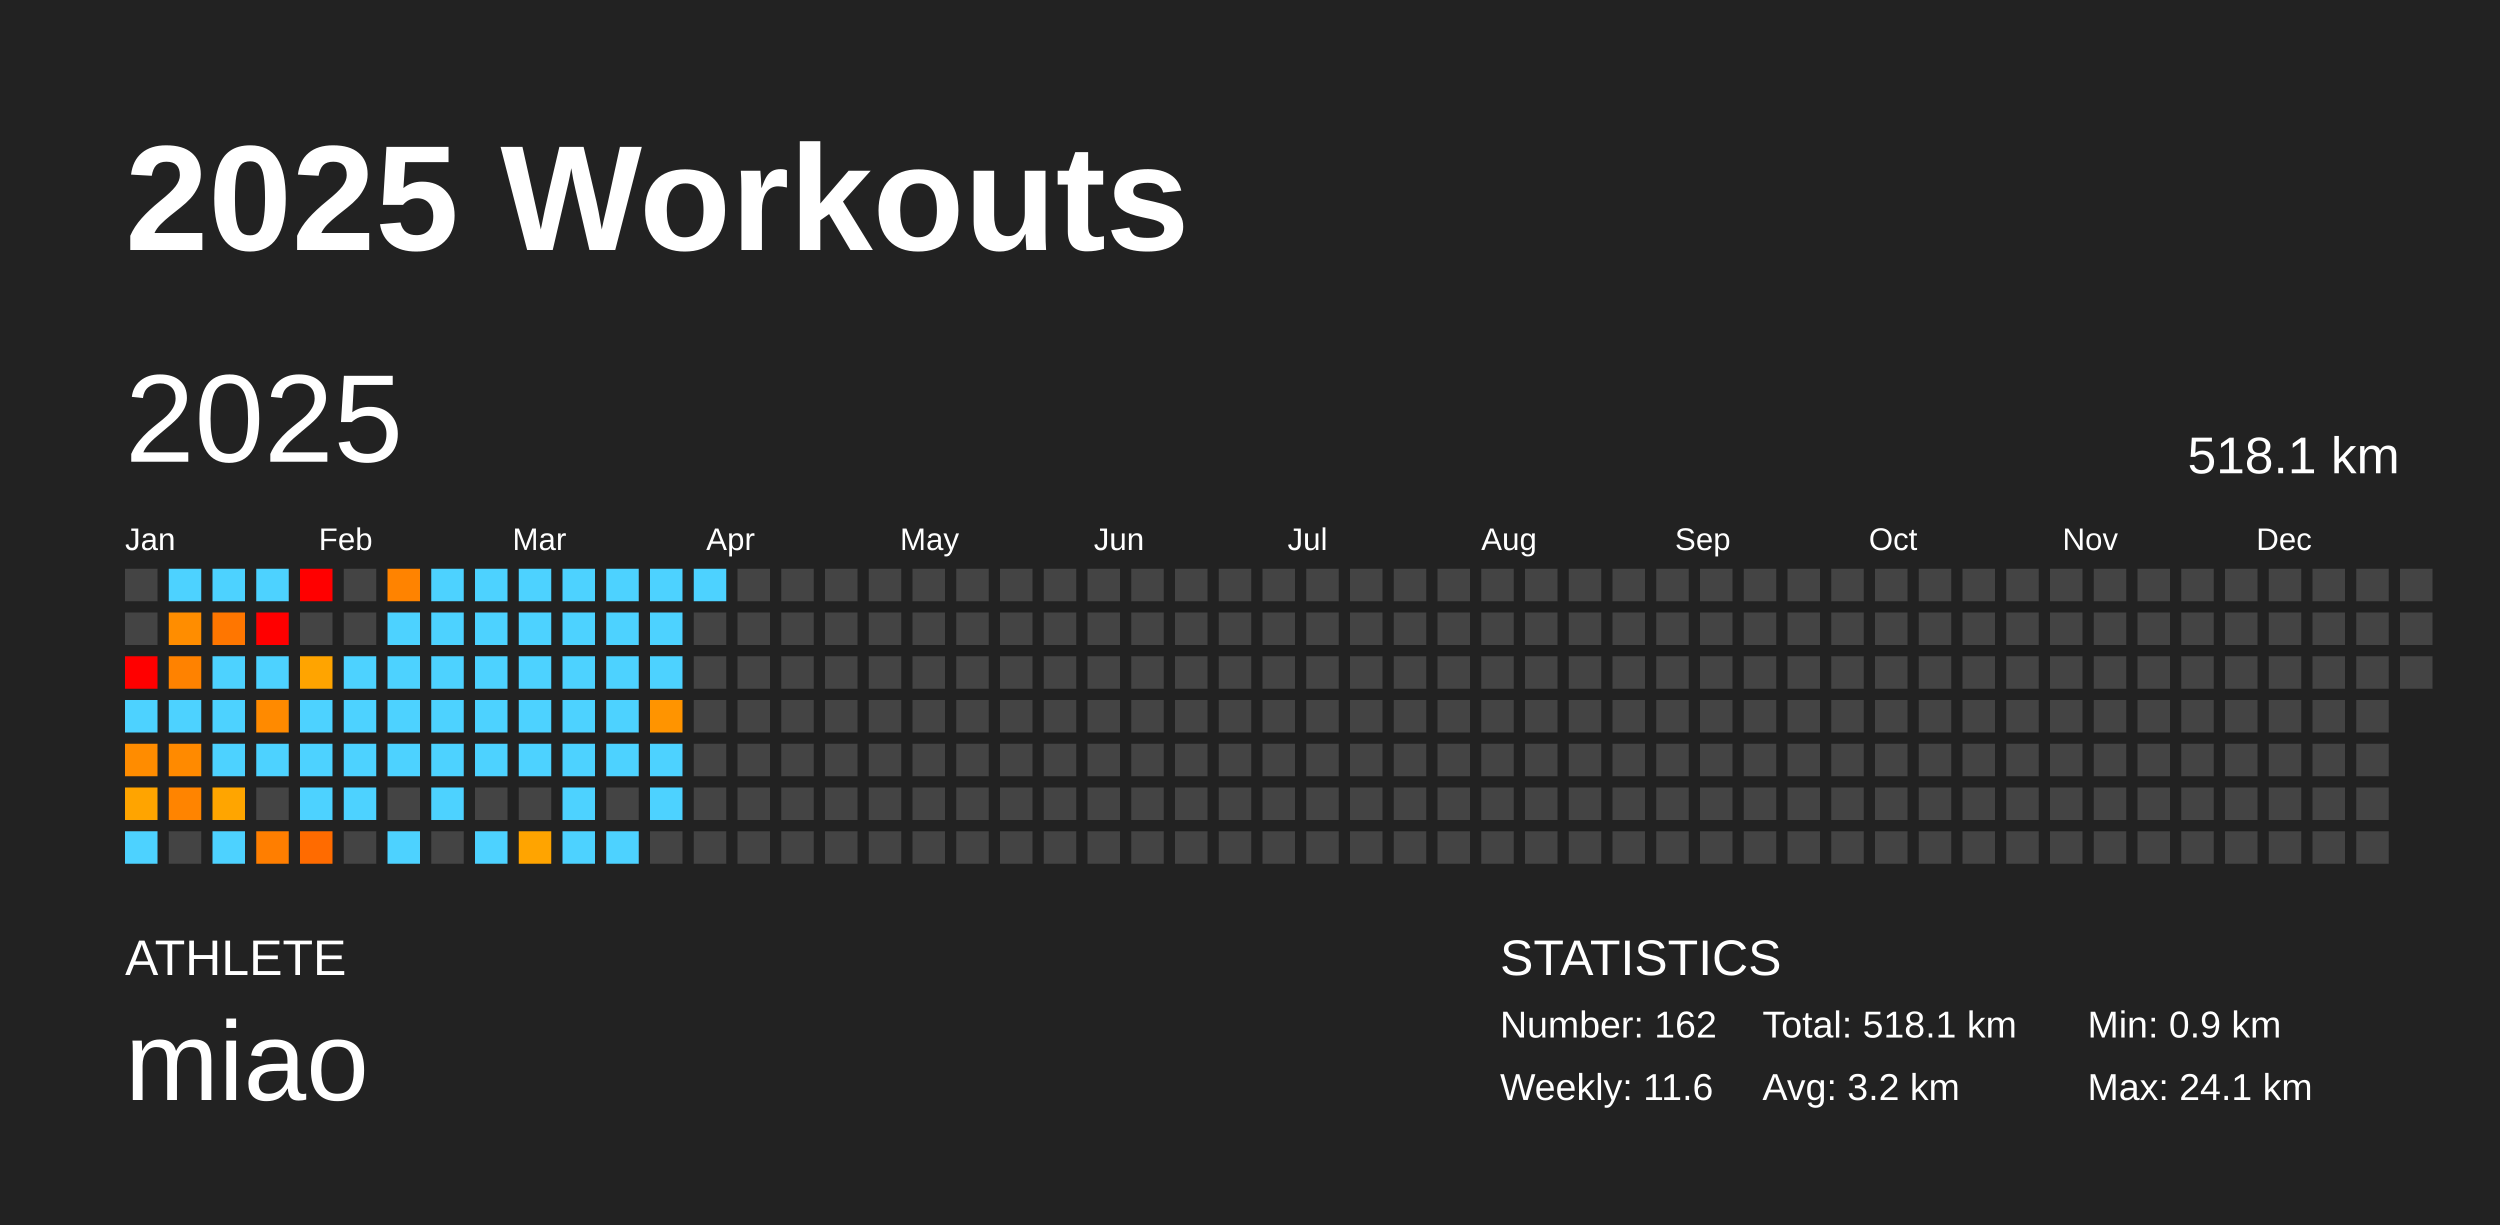
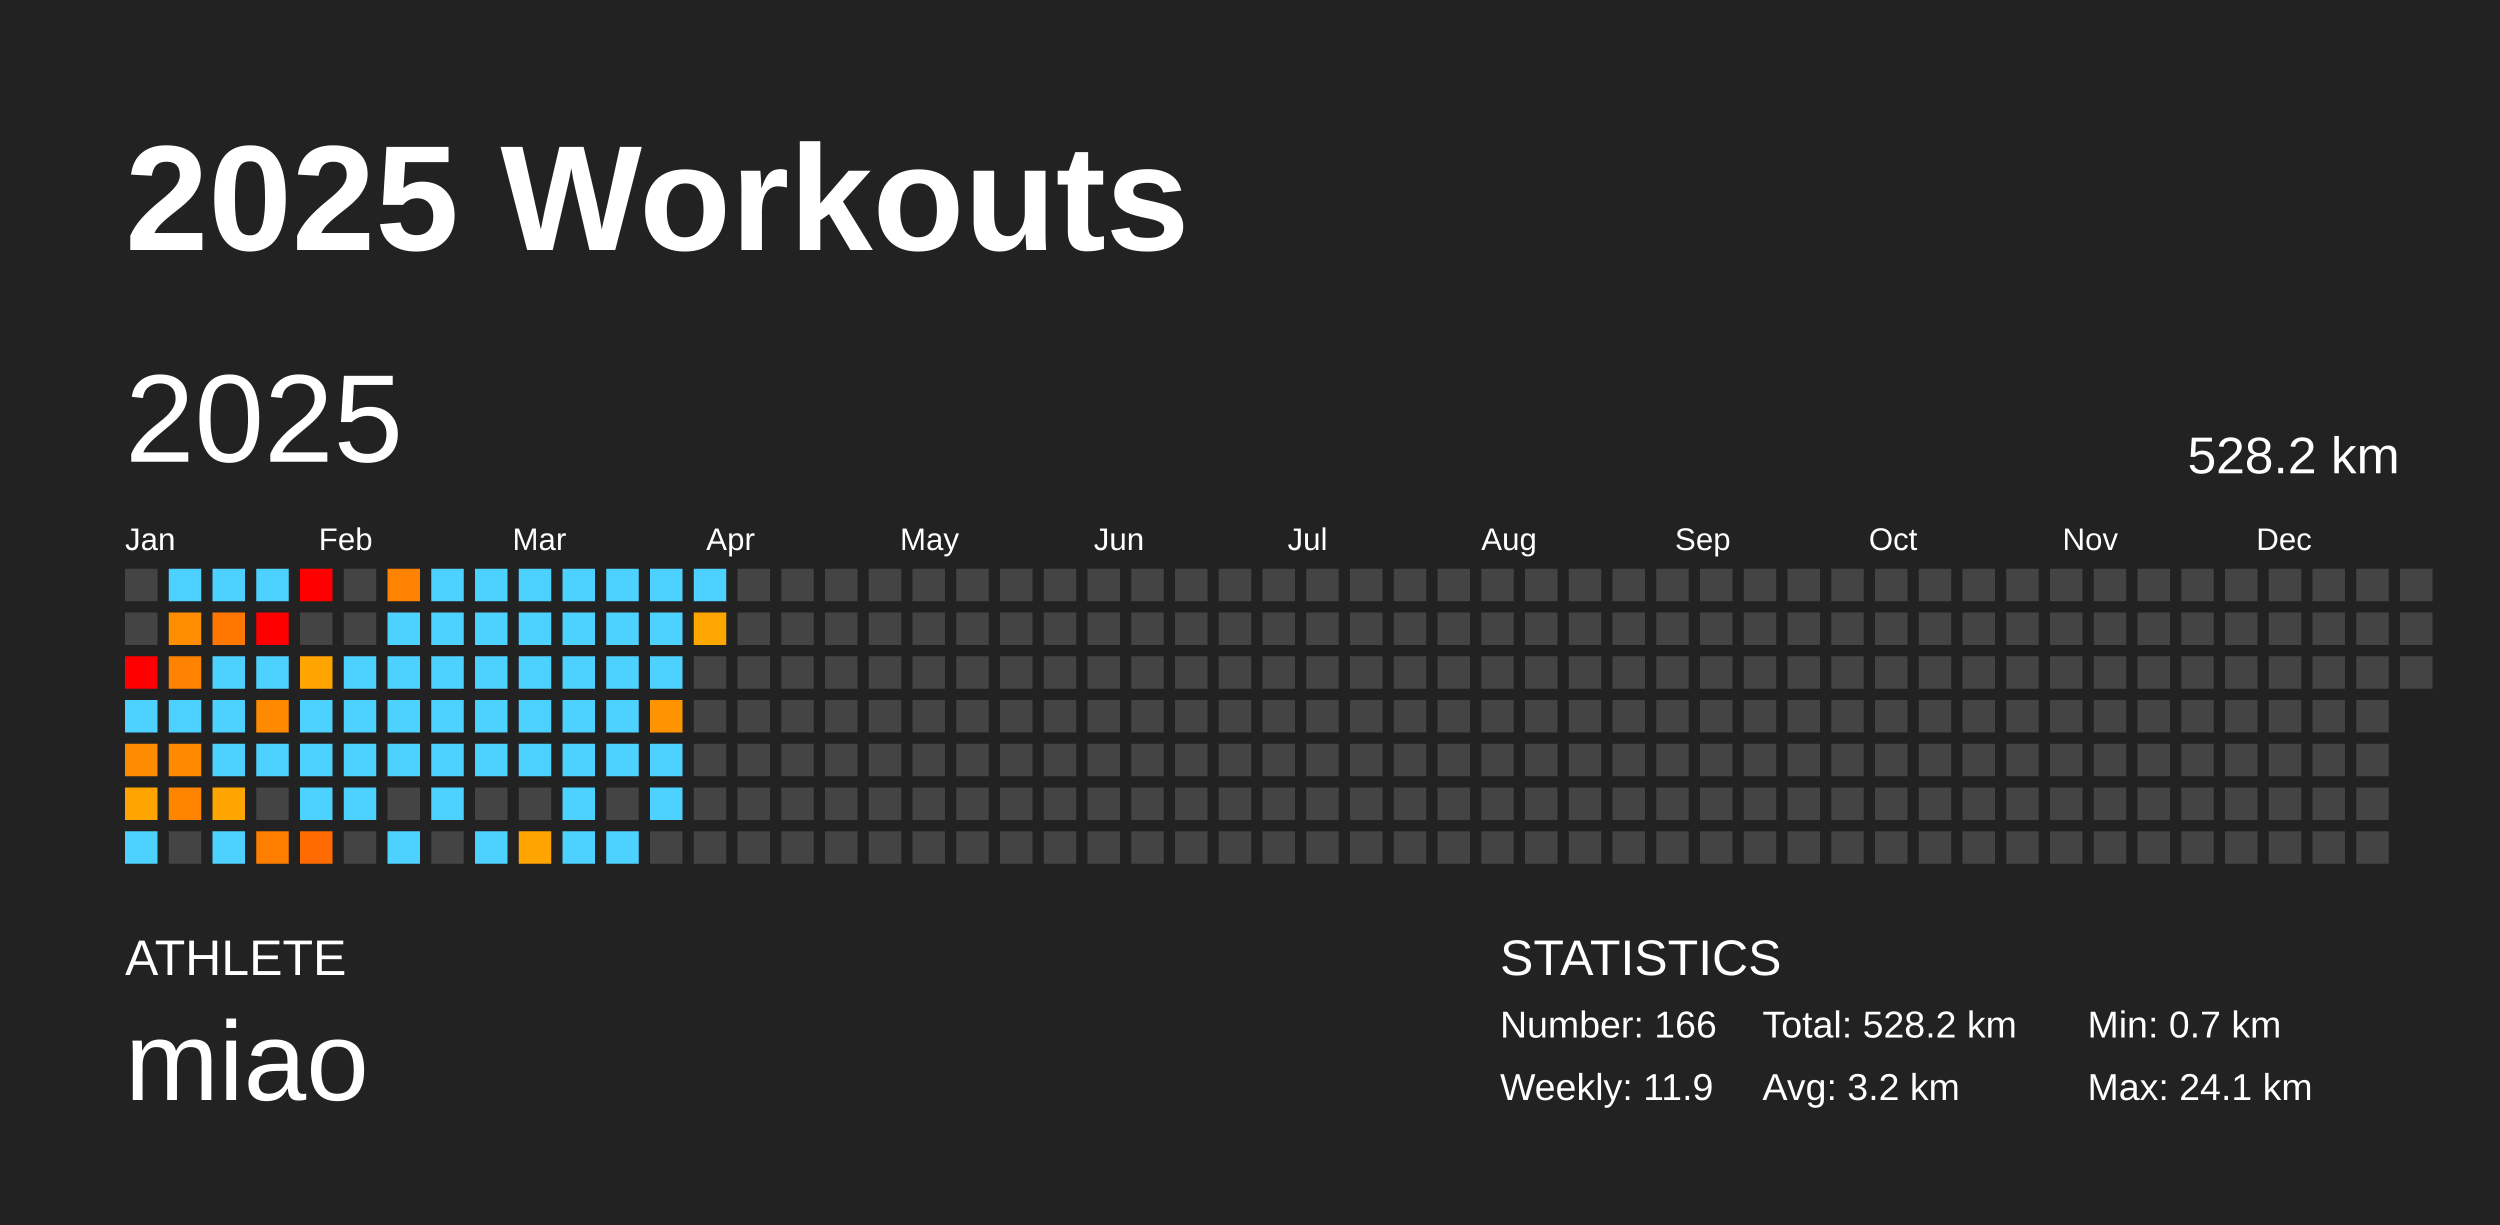
<svg xmlns="http://www.w3.org/2000/svg" baseProfile="full" height="98mm" version="1.1" viewBox="0,0,200,98" width="200mm">
  <defs />
  <rect fill="#222222" height="98" width="200" x="0" y="0" />
  <text fill="#FFFFFF" style="font-size:12px; font-family:Arial; font-weight:bold;" x="10" y="20">2025 Workouts</text>
  <text fill="#FFFFFF" style="font-size:4px; font-family:Arial" x="10" y="78">ATHLETE</text>
  <text fill="#FFFFFF" style="font-size:9px; font-family:Arial" x="10" y="88">miao</text>
  <text fill="#FFFFFF" style="font-size:4px; font-family:Arial" x="120" y="78">STATISTICS</text>
-   <text fill="#FFFFFF" style="font-size:3px; font-family:Arial" x="120" y="83">Number: 162</text>
-   <text fill="#FFFFFF" style="font-size:3px; font-family:Arial" x="120" y="88">Weekly: 11.6</text>
-   <text fill="#FFFFFF" style="font-size:3px; font-family:Arial" x="141" y="83">Total: 518.1 km</text>
+   <text fill="#FFFFFF" style="font-size:3px; font-family:Arial" x="120" y="83">Number: 166</text>
+   <text fill="#FFFFFF" style="font-size:3px; font-family:Arial" x="120" y="88">Weekly: 11.9</text>
+   <text fill="#FFFFFF" style="font-size:3px; font-family:Arial" x="141" y="83">Total: 528.2 km</text>
  <text fill="#FFFFFF" style="font-size:3px; font-family:Arial" x="141" y="88">Avg: 3.2 km</text>
-   <text fill="#FFFFFF" style="font-size:3px; font-family:Arial" x="167" y="83">Min: 0.9 km</text>
+   <text fill="#FFFFFF" style="font-size:3px; font-family:Arial" x="167" y="83">Min: 0.7 km</text>
  <text fill="#FFFFFF" style="font-size:3px; font-family:Arial" x="167" y="88">Max: 24.1 km</text>
  <text dominant-baseline="hanging" fill="#FFFFFF" style="font-size:10.0px; font-family:Arial;" x="10" y="30">2025</text>
-   <text dominant-baseline="hanging" fill="#FFFFFF" style="font-size:4.125px; font-family:Arial;" x="175" y="35">518.1 km</text>
+   <text dominant-baseline="hanging" fill="#FFFFFF" style="font-size:4.125px; font-family:Arial;" x="175" y="35">528.2 km</text>
  <text fill="#FFFFFF" style="font-size:2.5px; font-family:Arial" x="10.0" y="44">Jan</text>
  <text fill="#FFFFFF" style="font-size:2.5px; font-family:Arial" x="25.5" y="44">Feb</text>
  <text fill="#FFFFFF" style="font-size:2.5px; font-family:Arial" x="41.0" y="44">Mar</text>
  <text fill="#FFFFFF" style="font-size:2.5px; font-family:Arial" x="56.5" y="44">Apr</text>
  <text fill="#FFFFFF" style="font-size:2.5px; font-family:Arial" x="72.0" y="44">May</text>
  <text fill="#FFFFFF" style="font-size:2.5px; font-family:Arial" x="87.5" y="44">Jun</text>
  <text fill="#FFFFFF" style="font-size:2.5px; font-family:Arial" x="103.0" y="44">Jul</text>
  <text fill="#FFFFFF" style="font-size:2.5px; font-family:Arial" x="118.5" y="44">Aug</text>
  <text fill="#FFFFFF" style="font-size:2.5px; font-family:Arial" x="134.0" y="44">Sep</text>
  <text fill="#FFFFFF" style="font-size:2.5px; font-family:Arial" x="149.5" y="44">Oct</text>
  <text fill="#FFFFFF" style="font-size:2.5px; font-family:Arial" x="165.0" y="44">Nov</text>
  <text fill="#FFFFFF" style="font-size:2.5px; font-family:Arial" x="180.5" y="44">Dec</text>
  <rect fill="#444444" height="2.6" width="2.6" x="10.0" y="45.5" />
  <rect fill="#444444" height="2.6" width="2.6" x="10.0" y="49.0" />
  <rect fill="red" height="2.6" width="2.6" x="10.0" y="52.5" />
  <rect fill="#4dd2ff" height="2.6" width="2.6" x="10.0" y="56.0" />
  <rect fill="#ff8c00" height="2.6" width="2.6" x="10.0" y="59.5" />
  <rect fill="#ffa400" height="2.6" width="2.6" x="10.0" y="63.0" />
  <rect fill="#4dd2ff" height="2.6" width="2.6" x="10.0" y="66.5" />
  <rect fill="#4dd2ff" height="2.6" width="2.6" x="13.5" y="45.5" />
  <rect fill="#ff8d00" height="2.6" width="2.6" x="13.5" y="49.0" />
  <rect fill="#ff8200" height="2.6" width="2.6" x="13.5" y="52.5" />
  <rect fill="#4dd2ff" height="2.6" width="2.6" x="13.5" y="56.0" />
  <rect fill="#ff8a00" height="2.6" width="2.6" x="13.5" y="59.5" />
  <rect fill="#ff8400" height="2.6" width="2.6" x="13.5" y="63.0" />
  <rect fill="#444444" height="2.6" width="2.6" x="13.5" y="66.5" />
  <rect fill="#4dd2ff" height="2.6" width="2.6" x="17.0" y="45.5" />
  <rect fill="#ff7600" height="2.6" width="2.6" x="17.0" y="49.0" />
  <rect fill="#4dd2ff" height="2.6" width="2.6" x="17.0" y="52.5" />
  <rect fill="#4dd2ff" height="2.6" width="2.6" x="17.0" y="56.0" />
  <rect fill="#4dd2ff" height="2.6" width="2.6" x="17.0" y="59.5" />
  <rect fill="#ffa500" height="2.6" width="2.6" x="17.0" y="63.0" />
  <rect fill="#4dd2ff" height="2.6" width="2.6" x="17.0" y="66.5" />
  <rect fill="#4dd2ff" height="2.6" width="2.6" x="20.5" y="45.5" />
  <rect fill="red" height="2.6" width="2.6" x="20.5" y="49.0" />
  <rect fill="#4dd2ff" height="2.6" width="2.6" x="20.5" y="52.5" />
  <rect fill="#ff8a00" height="2.6" width="2.6" x="20.5" y="56.0" />
  <rect fill="#4dd2ff" height="2.6" width="2.6" x="20.5" y="59.5" />
  <rect fill="#444444" height="2.6" width="2.6" x="20.5" y="63.0" />
  <rect fill="#ff7e00" height="2.6" width="2.6" x="20.5" y="66.5" />
  <rect fill="red" height="2.6" width="2.6" x="24.0" y="45.5" />
  <rect fill="#444444" height="2.6" width="2.6" x="24.0" y="49.0" />
  <rect fill="#ffa400" height="2.6" width="2.6" x="24.0" y="52.5" />
  <rect fill="#4dd2ff" height="2.6" width="2.6" x="24.0" y="56.0" />
  <rect fill="#4dd2ff" height="2.6" width="2.6" x="24.0" y="59.5" />
  <rect fill="#4dd2ff" height="2.6" width="2.6" x="24.0" y="63.0" />
  <rect fill="#ff6b00" height="2.6" width="2.6" x="24.0" y="66.5" />
  <rect fill="#444444" height="2.6" width="2.6" x="27.5" y="45.5" />
  <rect fill="#444444" height="2.6" width="2.6" x="27.5" y="49.0" />
  <rect fill="#4dd2ff" height="2.6" width="2.6" x="27.5" y="52.5" />
  <rect fill="#4dd2ff" height="2.6" width="2.6" x="27.5" y="56.0" />
  <rect fill="#4dd2ff" height="2.6" width="2.6" x="27.5" y="59.5" />
  <rect fill="#4dd2ff" height="2.6" width="2.6" x="27.5" y="63.0" />
  <rect fill="#444444" height="2.6" width="2.6" x="27.5" y="66.5" />
  <rect fill="#ff8300" height="2.6" width="2.6" x="31.0" y="45.5" />
  <rect fill="#4dd2ff" height="2.6" width="2.6" x="31.0" y="49.0" />
  <rect fill="#4dd2ff" height="2.6" width="2.6" x="31.0" y="52.5" />
  <rect fill="#4dd2ff" height="2.6" width="2.6" x="31.0" y="56.0" />
  <rect fill="#4dd2ff" height="2.6" width="2.6" x="31.0" y="59.5" />
  <rect fill="#444444" height="2.6" width="2.6" x="31.0" y="63.0" />
  <rect fill="#4dd2ff" height="2.6" width="2.6" x="31.0" y="66.5" />
  <rect fill="#4dd2ff" height="2.6" width="2.6" x="34.5" y="45.5" />
  <rect fill="#4dd2ff" height="2.6" width="2.6" x="34.5" y="49.0" />
  <rect fill="#4dd2ff" height="2.6" width="2.6" x="34.5" y="52.5" />
  <rect fill="#4dd2ff" height="2.6" width="2.6" x="34.5" y="56.0" />
  <rect fill="#4dd2ff" height="2.6" width="2.6" x="34.5" y="59.5" />
  <rect fill="#4dd2ff" height="2.6" width="2.6" x="34.5" y="63.0" />
  <rect fill="#444444" height="2.6" width="2.6" x="34.5" y="66.5" />
  <rect fill="#4dd2ff" height="2.6" width="2.6" x="38.0" y="45.5" />
  <rect fill="#4dd2ff" height="2.6" width="2.6" x="38.0" y="49.0" />
  <rect fill="#4dd2ff" height="2.6" width="2.6" x="38.0" y="52.5" />
  <rect fill="#4dd2ff" height="2.6" width="2.6" x="38.0" y="56.0" />
  <rect fill="#4dd2ff" height="2.6" width="2.6" x="38.0" y="59.5" />
  <rect fill="#444444" height="2.6" width="2.6" x="38.0" y="63.0" />
  <rect fill="#4dd2ff" height="2.6" width="2.6" x="38.0" y="66.5" />
  <rect fill="#4dd2ff" height="2.6" width="2.6" x="41.5" y="45.5" />
  <rect fill="#4dd2ff" height="2.6" width="2.6" x="41.5" y="49.0" />
  <rect fill="#4dd2ff" height="2.6" width="2.6" x="41.5" y="52.5" />
  <rect fill="#4dd2ff" height="2.6" width="2.6" x="41.5" y="56.0" />
  <rect fill="#4dd2ff" height="2.6" width="2.6" x="41.5" y="59.5" />
  <rect fill="#444444" height="2.6" width="2.6" x="41.5" y="63.0" />
  <rect fill="#ffa400" height="2.6" width="2.6" x="41.5" y="66.5" />
  <rect fill="#4dd2ff" height="2.6" width="2.6" x="45.0" y="45.5" />
  <rect fill="#4dd2ff" height="2.6" width="2.6" x="45.0" y="49.0" />
  <rect fill="#4dd2ff" height="2.6" width="2.6" x="45.0" y="52.5" />
  <rect fill="#4dd2ff" height="2.6" width="2.6" x="45.0" y="56.0" />
  <rect fill="#4dd2ff" height="2.6" width="2.6" x="45.0" y="59.5" />
  <rect fill="#4dd2ff" height="2.6" width="2.6" x="45.0" y="63.0" />
  <rect fill="#4dd2ff" height="2.6" width="2.6" x="45.0" y="66.5" />
  <rect fill="#4dd2ff" height="2.6" width="2.6" x="48.5" y="45.5" />
  <rect fill="#4dd2ff" height="2.6" width="2.6" x="48.5" y="49.0" />
  <rect fill="#4dd2ff" height="2.6" width="2.6" x="48.5" y="52.5" />
  <rect fill="#4dd2ff" height="2.6" width="2.6" x="48.5" y="56.0" />
  <rect fill="#4dd2ff" height="2.6" width="2.6" x="48.5" y="59.5" />
  <rect fill="#444444" height="2.6" width="2.6" x="48.5" y="63.0" />
  <rect fill="#4dd2ff" height="2.6" width="2.6" x="48.5" y="66.5" />
  <rect fill="#4dd2ff" height="2.6" width="2.6" x="52.0" y="45.5" />
  <rect fill="#4dd2ff" height="2.6" width="2.6" x="52.0" y="49.0" />
  <rect fill="#4dd2ff" height="2.6" width="2.6" x="52.0" y="52.5" />
  <rect fill="#ff9400" height="2.6" width="2.6" x="52.0" y="56.0" />
  <rect fill="#4dd2ff" height="2.6" width="2.6" x="52.0" y="59.5" />
  <rect fill="#4dd2ff" height="2.6" width="2.6" x="52.0" y="63.0" />
  <rect fill="#444444" height="2.6" width="2.6" x="52.0" y="66.5" />
  <rect fill="#4dd2ff" height="2.6" width="2.6" x="55.5" y="45.5" />
-   <rect fill="#444444" height="2.6" width="2.6" x="55.5" y="49.0" />
+   <rect fill="#ffa700" height="2.6" width="2.6" x="55.5" y="49.0" />
  <rect fill="#444444" height="2.6" width="2.6" x="55.5" y="52.5" />
  <rect fill="#444444" height="2.6" width="2.6" x="55.5" y="56.0" />
  <rect fill="#444444" height="2.6" width="2.6" x="55.5" y="59.5" />
  <rect fill="#444444" height="2.6" width="2.6" x="55.5" y="63.0" />
  <rect fill="#444444" height="2.6" width="2.6" x="55.5" y="66.5" />
  <rect fill="#444444" height="2.6" width="2.6" x="59.0" y="45.5" />
  <rect fill="#444444" height="2.6" width="2.6" x="59.0" y="49.0" />
  <rect fill="#444444" height="2.6" width="2.6" x="59.0" y="52.5" />
  <rect fill="#444444" height="2.6" width="2.6" x="59.0" y="56.0" />
  <rect fill="#444444" height="2.6" width="2.6" x="59.0" y="59.5" />
  <rect fill="#444444" height="2.6" width="2.6" x="59.0" y="63.0" />
  <rect fill="#444444" height="2.6" width="2.6" x="59.0" y="66.5" />
  <rect fill="#444444" height="2.6" width="2.6" x="62.5" y="45.5" />
  <rect fill="#444444" height="2.6" width="2.6" x="62.5" y="49.0" />
  <rect fill="#444444" height="2.6" width="2.6" x="62.5" y="52.5" />
  <rect fill="#444444" height="2.6" width="2.6" x="62.5" y="56.0" />
  <rect fill="#444444" height="2.6" width="2.6" x="62.5" y="59.5" />
  <rect fill="#444444" height="2.6" width="2.6" x="62.5" y="63.0" />
  <rect fill="#444444" height="2.6" width="2.6" x="62.5" y="66.5" />
  <rect fill="#444444" height="2.6" width="2.6" x="66.0" y="45.5" />
  <rect fill="#444444" height="2.6" width="2.6" x="66.0" y="49.0" />
  <rect fill="#444444" height="2.6" width="2.6" x="66.0" y="52.5" />
  <rect fill="#444444" height="2.6" width="2.6" x="66.0" y="56.0" />
  <rect fill="#444444" height="2.6" width="2.6" x="66.0" y="59.5" />
  <rect fill="#444444" height="2.6" width="2.6" x="66.0" y="63.0" />
  <rect fill="#444444" height="2.6" width="2.6" x="66.0" y="66.5" />
  <rect fill="#444444" height="2.6" width="2.6" x="69.5" y="45.5" />
  <rect fill="#444444" height="2.6" width="2.6" x="69.5" y="49.0" />
  <rect fill="#444444" height="2.6" width="2.6" x="69.5" y="52.5" />
  <rect fill="#444444" height="2.6" width="2.6" x="69.5" y="56.0" />
  <rect fill="#444444" height="2.6" width="2.6" x="69.5" y="59.5" />
  <rect fill="#444444" height="2.6" width="2.6" x="69.5" y="63.0" />
  <rect fill="#444444" height="2.6" width="2.6" x="69.5" y="66.5" />
  <rect fill="#444444" height="2.6" width="2.6" x="73.0" y="45.5" />
  <rect fill="#444444" height="2.6" width="2.6" x="73.0" y="49.0" />
  <rect fill="#444444" height="2.6" width="2.6" x="73.0" y="52.5" />
  <rect fill="#444444" height="2.6" width="2.6" x="73.0" y="56.0" />
  <rect fill="#444444" height="2.6" width="2.6" x="73.0" y="59.5" />
  <rect fill="#444444" height="2.6" width="2.6" x="73.0" y="63.0" />
  <rect fill="#444444" height="2.6" width="2.6" x="73.0" y="66.5" />
  <rect fill="#444444" height="2.6" width="2.6" x="76.5" y="45.5" />
  <rect fill="#444444" height="2.6" width="2.6" x="76.5" y="49.0" />
  <rect fill="#444444" height="2.6" width="2.6" x="76.5" y="52.5" />
  <rect fill="#444444" height="2.6" width="2.6" x="76.5" y="56.0" />
  <rect fill="#444444" height="2.6" width="2.6" x="76.5" y="59.5" />
  <rect fill="#444444" height="2.6" width="2.6" x="76.5" y="63.0" />
  <rect fill="#444444" height="2.6" width="2.6" x="76.5" y="66.5" />
  <rect fill="#444444" height="2.6" width="2.6" x="80.0" y="45.5" />
  <rect fill="#444444" height="2.6" width="2.6" x="80.0" y="49.0" />
  <rect fill="#444444" height="2.6" width="2.6" x="80.0" y="52.5" />
  <rect fill="#444444" height="2.6" width="2.6" x="80.0" y="56.0" />
  <rect fill="#444444" height="2.6" width="2.6" x="80.0" y="59.5" />
  <rect fill="#444444" height="2.6" width="2.6" x="80.0" y="63.0" />
  <rect fill="#444444" height="2.6" width="2.6" x="80.0" y="66.5" />
  <rect fill="#444444" height="2.6" width="2.6" x="83.5" y="45.5" />
  <rect fill="#444444" height="2.6" width="2.6" x="83.5" y="49.0" />
  <rect fill="#444444" height="2.6" width="2.6" x="83.5" y="52.5" />
  <rect fill="#444444" height="2.6" width="2.6" x="83.5" y="56.0" />
  <rect fill="#444444" height="2.6" width="2.6" x="83.5" y="59.5" />
  <rect fill="#444444" height="2.6" width="2.6" x="83.5" y="63.0" />
  <rect fill="#444444" height="2.6" width="2.6" x="83.5" y="66.5" />
  <rect fill="#444444" height="2.6" width="2.6" x="87.0" y="45.5" />
  <rect fill="#444444" height="2.6" width="2.6" x="87.0" y="49.0" />
  <rect fill="#444444" height="2.6" width="2.6" x="87.0" y="52.5" />
  <rect fill="#444444" height="2.6" width="2.6" x="87.0" y="56.0" />
  <rect fill="#444444" height="2.6" width="2.6" x="87.0" y="59.5" />
  <rect fill="#444444" height="2.6" width="2.6" x="87.0" y="63.0" />
  <rect fill="#444444" height="2.6" width="2.6" x="87.0" y="66.5" />
  <rect fill="#444444" height="2.6" width="2.6" x="90.5" y="45.5" />
  <rect fill="#444444" height="2.6" width="2.6" x="90.5" y="49.0" />
  <rect fill="#444444" height="2.6" width="2.6" x="90.5" y="52.5" />
  <rect fill="#444444" height="2.6" width="2.6" x="90.5" y="56.0" />
  <rect fill="#444444" height="2.6" width="2.6" x="90.5" y="59.5" />
  <rect fill="#444444" height="2.6" width="2.6" x="90.5" y="63.0" />
  <rect fill="#444444" height="2.6" width="2.6" x="90.5" y="66.5" />
  <rect fill="#444444" height="2.6" width="2.6" x="94.0" y="45.5" />
  <rect fill="#444444" height="2.6" width="2.6" x="94.0" y="49.0" />
  <rect fill="#444444" height="2.6" width="2.6" x="94.0" y="52.5" />
  <rect fill="#444444" height="2.6" width="2.6" x="94.0" y="56.0" />
  <rect fill="#444444" height="2.6" width="2.6" x="94.0" y="59.5" />
  <rect fill="#444444" height="2.6" width="2.6" x="94.0" y="63.0" />
  <rect fill="#444444" height="2.6" width="2.6" x="94.0" y="66.5" />
  <rect fill="#444444" height="2.6" width="2.6" x="97.5" y="45.5" />
  <rect fill="#444444" height="2.6" width="2.6" x="97.5" y="49.0" />
  <rect fill="#444444" height="2.6" width="2.6" x="97.5" y="52.5" />
  <rect fill="#444444" height="2.6" width="2.6" x="97.5" y="56.0" />
  <rect fill="#444444" height="2.6" width="2.6" x="97.5" y="59.5" />
  <rect fill="#444444" height="2.6" width="2.6" x="97.5" y="63.0" />
  <rect fill="#444444" height="2.6" width="2.6" x="97.5" y="66.5" />
  <rect fill="#444444" height="2.6" width="2.6" x="101.0" y="45.5" />
  <rect fill="#444444" height="2.6" width="2.6" x="101.0" y="49.0" />
  <rect fill="#444444" height="2.6" width="2.6" x="101.0" y="52.5" />
  <rect fill="#444444" height="2.6" width="2.6" x="101.0" y="56.0" />
  <rect fill="#444444" height="2.6" width="2.6" x="101.0" y="59.5" />
  <rect fill="#444444" height="2.6" width="2.6" x="101.0" y="63.0" />
  <rect fill="#444444" height="2.6" width="2.6" x="101.0" y="66.5" />
  <rect fill="#444444" height="2.6" width="2.6" x="104.5" y="45.5" />
  <rect fill="#444444" height="2.6" width="2.6" x="104.5" y="49.0" />
  <rect fill="#444444" height="2.6" width="2.6" x="104.5" y="52.5" />
  <rect fill="#444444" height="2.6" width="2.6" x="104.5" y="56.0" />
  <rect fill="#444444" height="2.6" width="2.6" x="104.5" y="59.5" />
  <rect fill="#444444" height="2.6" width="2.6" x="104.5" y="63.0" />
  <rect fill="#444444" height="2.6" width="2.6" x="104.5" y="66.5" />
  <rect fill="#444444" height="2.6" width="2.6" x="108.0" y="45.5" />
  <rect fill="#444444" height="2.6" width="2.6" x="108.0" y="49.0" />
  <rect fill="#444444" height="2.6" width="2.6" x="108.0" y="52.5" />
  <rect fill="#444444" height="2.6" width="2.6" x="108.0" y="56.0" />
  <rect fill="#444444" height="2.6" width="2.6" x="108.0" y="59.5" />
  <rect fill="#444444" height="2.6" width="2.6" x="108.0" y="63.0" />
  <rect fill="#444444" height="2.6" width="2.6" x="108.0" y="66.5" />
  <rect fill="#444444" height="2.6" width="2.6" x="111.5" y="45.5" />
  <rect fill="#444444" height="2.6" width="2.6" x="111.5" y="49.0" />
  <rect fill="#444444" height="2.6" width="2.6" x="111.5" y="52.5" />
  <rect fill="#444444" height="2.6" width="2.6" x="111.5" y="56.0" />
  <rect fill="#444444" height="2.6" width="2.6" x="111.5" y="59.5" />
  <rect fill="#444444" height="2.6" width="2.6" x="111.5" y="63.0" />
  <rect fill="#444444" height="2.6" width="2.6" x="111.5" y="66.5" />
  <rect fill="#444444" height="2.6" width="2.6" x="115.0" y="45.5" />
  <rect fill="#444444" height="2.6" width="2.6" x="115.0" y="49.0" />
  <rect fill="#444444" height="2.6" width="2.6" x="115.0" y="52.5" />
  <rect fill="#444444" height="2.6" width="2.6" x="115.0" y="56.0" />
  <rect fill="#444444" height="2.6" width="2.6" x="115.0" y="59.5" />
  <rect fill="#444444" height="2.6" width="2.6" x="115.0" y="63.0" />
  <rect fill="#444444" height="2.6" width="2.6" x="115.0" y="66.5" />
  <rect fill="#444444" height="2.6" width="2.6" x="118.5" y="45.5" />
  <rect fill="#444444" height="2.6" width="2.6" x="118.5" y="49.0" />
  <rect fill="#444444" height="2.6" width="2.6" x="118.5" y="52.5" />
  <rect fill="#444444" height="2.6" width="2.6" x="118.5" y="56.0" />
  <rect fill="#444444" height="2.6" width="2.6" x="118.5" y="59.5" />
  <rect fill="#444444" height="2.6" width="2.6" x="118.5" y="63.0" />
  <rect fill="#444444" height="2.6" width="2.6" x="118.5" y="66.5" />
  <rect fill="#444444" height="2.6" width="2.6" x="122.0" y="45.5" />
  <rect fill="#444444" height="2.6" width="2.6" x="122.0" y="49.0" />
  <rect fill="#444444" height="2.6" width="2.6" x="122.0" y="52.5" />
  <rect fill="#444444" height="2.6" width="2.6" x="122.0" y="56.0" />
  <rect fill="#444444" height="2.6" width="2.6" x="122.0" y="59.5" />
  <rect fill="#444444" height="2.6" width="2.6" x="122.0" y="63.0" />
  <rect fill="#444444" height="2.6" width="2.6" x="122.0" y="66.5" />
  <rect fill="#444444" height="2.6" width="2.6" x="125.5" y="45.5" />
  <rect fill="#444444" height="2.6" width="2.6" x="125.5" y="49.0" />
  <rect fill="#444444" height="2.6" width="2.6" x="125.5" y="52.5" />
  <rect fill="#444444" height="2.6" width="2.6" x="125.5" y="56.0" />
  <rect fill="#444444" height="2.6" width="2.6" x="125.5" y="59.5" />
  <rect fill="#444444" height="2.6" width="2.6" x="125.5" y="63.0" />
  <rect fill="#444444" height="2.6" width="2.6" x="125.5" y="66.5" />
  <rect fill="#444444" height="2.6" width="2.6" x="129.0" y="45.5" />
  <rect fill="#444444" height="2.6" width="2.6" x="129.0" y="49.0" />
  <rect fill="#444444" height="2.6" width="2.6" x="129.0" y="52.5" />
  <rect fill="#444444" height="2.6" width="2.6" x="129.0" y="56.0" />
  <rect fill="#444444" height="2.6" width="2.6" x="129.0" y="59.5" />
  <rect fill="#444444" height="2.6" width="2.6" x="129.0" y="63.0" />
  <rect fill="#444444" height="2.6" width="2.6" x="129.0" y="66.5" />
  <rect fill="#444444" height="2.6" width="2.6" x="132.5" y="45.5" />
  <rect fill="#444444" height="2.6" width="2.6" x="132.5" y="49.0" />
  <rect fill="#444444" height="2.6" width="2.6" x="132.5" y="52.5" />
  <rect fill="#444444" height="2.6" width="2.6" x="132.5" y="56.0" />
  <rect fill="#444444" height="2.6" width="2.6" x="132.5" y="59.5" />
  <rect fill="#444444" height="2.6" width="2.6" x="132.5" y="63.0" />
  <rect fill="#444444" height="2.6" width="2.6" x="132.5" y="66.5" />
  <rect fill="#444444" height="2.6" width="2.6" x="136.0" y="45.5" />
  <rect fill="#444444" height="2.6" width="2.6" x="136.0" y="49.0" />
  <rect fill="#444444" height="2.6" width="2.6" x="136.0" y="52.5" />
  <rect fill="#444444" height="2.6" width="2.6" x="136.0" y="56.0" />
  <rect fill="#444444" height="2.6" width="2.6" x="136.0" y="59.5" />
  <rect fill="#444444" height="2.6" width="2.6" x="136.0" y="63.0" />
  <rect fill="#444444" height="2.6" width="2.6" x="136.0" y="66.5" />
  <rect fill="#444444" height="2.6" width="2.6" x="139.5" y="45.5" />
  <rect fill="#444444" height="2.6" width="2.6" x="139.5" y="49.0" />
  <rect fill="#444444" height="2.6" width="2.6" x="139.5" y="52.5" />
  <rect fill="#444444" height="2.6" width="2.6" x="139.5" y="56.0" />
  <rect fill="#444444" height="2.6" width="2.6" x="139.5" y="59.5" />
  <rect fill="#444444" height="2.6" width="2.6" x="139.5" y="63.0" />
  <rect fill="#444444" height="2.6" width="2.6" x="139.5" y="66.5" />
  <rect fill="#444444" height="2.6" width="2.6" x="143.0" y="45.5" />
  <rect fill="#444444" height="2.6" width="2.6" x="143.0" y="49.0" />
  <rect fill="#444444" height="2.6" width="2.6" x="143.0" y="52.5" />
  <rect fill="#444444" height="2.6" width="2.6" x="143.0" y="56.0" />
  <rect fill="#444444" height="2.6" width="2.6" x="143.0" y="59.5" />
  <rect fill="#444444" height="2.6" width="2.6" x="143.0" y="63.0" />
  <rect fill="#444444" height="2.6" width="2.6" x="143.0" y="66.5" />
  <rect fill="#444444" height="2.6" width="2.6" x="146.5" y="45.5" />
  <rect fill="#444444" height="2.6" width="2.6" x="146.5" y="49.0" />
  <rect fill="#444444" height="2.6" width="2.6" x="146.5" y="52.5" />
  <rect fill="#444444" height="2.6" width="2.6" x="146.5" y="56.0" />
  <rect fill="#444444" height="2.6" width="2.6" x="146.5" y="59.5" />
  <rect fill="#444444" height="2.6" width="2.6" x="146.5" y="63.0" />
  <rect fill="#444444" height="2.6" width="2.6" x="146.5" y="66.5" />
  <rect fill="#444444" height="2.6" width="2.6" x="150.0" y="45.5" />
  <rect fill="#444444" height="2.6" width="2.6" x="150.0" y="49.0" />
  <rect fill="#444444" height="2.6" width="2.6" x="150.0" y="52.5" />
  <rect fill="#444444" height="2.6" width="2.6" x="150.0" y="56.0" />
  <rect fill="#444444" height="2.6" width="2.6" x="150.0" y="59.5" />
  <rect fill="#444444" height="2.6" width="2.6" x="150.0" y="63.0" />
  <rect fill="#444444" height="2.6" width="2.6" x="150.0" y="66.5" />
  <rect fill="#444444" height="2.6" width="2.6" x="153.5" y="45.5" />
  <rect fill="#444444" height="2.6" width="2.6" x="153.5" y="49.0" />
  <rect fill="#444444" height="2.6" width="2.6" x="153.5" y="52.5" />
  <rect fill="#444444" height="2.6" width="2.6" x="153.5" y="56.0" />
  <rect fill="#444444" height="2.6" width="2.6" x="153.5" y="59.5" />
  <rect fill="#444444" height="2.6" width="2.6" x="153.5" y="63.0" />
  <rect fill="#444444" height="2.6" width="2.6" x="153.5" y="66.5" />
  <rect fill="#444444" height="2.6" width="2.6" x="157.0" y="45.5" />
  <rect fill="#444444" height="2.6" width="2.6" x="157.0" y="49.0" />
  <rect fill="#444444" height="2.6" width="2.6" x="157.0" y="52.5" />
  <rect fill="#444444" height="2.6" width="2.6" x="157.0" y="56.0" />
  <rect fill="#444444" height="2.6" width="2.6" x="157.0" y="59.5" />
  <rect fill="#444444" height="2.6" width="2.6" x="157.0" y="63.0" />
  <rect fill="#444444" height="2.6" width="2.6" x="157.0" y="66.5" />
  <rect fill="#444444" height="2.6" width="2.6" x="160.5" y="45.5" />
  <rect fill="#444444" height="2.6" width="2.6" x="160.5" y="49.0" />
  <rect fill="#444444" height="2.6" width="2.6" x="160.5" y="52.5" />
  <rect fill="#444444" height="2.6" width="2.6" x="160.5" y="56.0" />
  <rect fill="#444444" height="2.6" width="2.6" x="160.5" y="59.5" />
  <rect fill="#444444" height="2.6" width="2.6" x="160.5" y="63.0" />
  <rect fill="#444444" height="2.6" width="2.6" x="160.5" y="66.5" />
  <rect fill="#444444" height="2.6" width="2.6" x="164.0" y="45.5" />
  <rect fill="#444444" height="2.6" width="2.6" x="164.0" y="49.0" />
  <rect fill="#444444" height="2.6" width="2.6" x="164.0" y="52.5" />
  <rect fill="#444444" height="2.6" width="2.6" x="164.0" y="56.0" />
  <rect fill="#444444" height="2.6" width="2.6" x="164.0" y="59.5" />
  <rect fill="#444444" height="2.6" width="2.6" x="164.0" y="63.0" />
  <rect fill="#444444" height="2.6" width="2.6" x="164.0" y="66.5" />
  <rect fill="#444444" height="2.6" width="2.6" x="167.5" y="45.5" />
  <rect fill="#444444" height="2.6" width="2.6" x="167.5" y="49.0" />
  <rect fill="#444444" height="2.6" width="2.6" x="167.5" y="52.5" />
  <rect fill="#444444" height="2.6" width="2.6" x="167.5" y="56.0" />
  <rect fill="#444444" height="2.6" width="2.6" x="167.5" y="59.5" />
  <rect fill="#444444" height="2.6" width="2.6" x="167.5" y="63.0" />
  <rect fill="#444444" height="2.6" width="2.6" x="167.5" y="66.5" />
  <rect fill="#444444" height="2.6" width="2.6" x="171.0" y="45.5" />
  <rect fill="#444444" height="2.6" width="2.6" x="171.0" y="49.0" />
  <rect fill="#444444" height="2.6" width="2.6" x="171.0" y="52.5" />
  <rect fill="#444444" height="2.6" width="2.6" x="171.0" y="56.0" />
  <rect fill="#444444" height="2.6" width="2.6" x="171.0" y="59.5" />
  <rect fill="#444444" height="2.6" width="2.6" x="171.0" y="63.0" />
  <rect fill="#444444" height="2.6" width="2.6" x="171.0" y="66.5" />
  <rect fill="#444444" height="2.6" width="2.6" x="174.5" y="45.5" />
  <rect fill="#444444" height="2.6" width="2.6" x="174.5" y="49.0" />
  <rect fill="#444444" height="2.6" width="2.6" x="174.5" y="52.5" />
  <rect fill="#444444" height="2.6" width="2.6" x="174.5" y="56.0" />
  <rect fill="#444444" height="2.6" width="2.6" x="174.5" y="59.5" />
  <rect fill="#444444" height="2.6" width="2.6" x="174.5" y="63.0" />
  <rect fill="#444444" height="2.6" width="2.6" x="174.5" y="66.5" />
  <rect fill="#444444" height="2.6" width="2.6" x="178.0" y="45.5" />
  <rect fill="#444444" height="2.6" width="2.6" x="178.0" y="49.0" />
  <rect fill="#444444" height="2.6" width="2.6" x="178.0" y="52.5" />
  <rect fill="#444444" height="2.6" width="2.6" x="178.0" y="56.0" />
  <rect fill="#444444" height="2.6" width="2.6" x="178.0" y="59.5" />
  <rect fill="#444444" height="2.6" width="2.6" x="178.0" y="63.0" />
  <rect fill="#444444" height="2.6" width="2.6" x="178.0" y="66.5" />
  <rect fill="#444444" height="2.6" width="2.6" x="181.5" y="45.5" />
  <rect fill="#444444" height="2.6" width="2.6" x="181.5" y="49.0" />
  <rect fill="#444444" height="2.6" width="2.6" x="181.5" y="52.5" />
  <rect fill="#444444" height="2.6" width="2.6" x="181.5" y="56.0" />
  <rect fill="#444444" height="2.6" width="2.6" x="181.5" y="59.5" />
  <rect fill="#444444" height="2.6" width="2.6" x="181.5" y="63.0" />
  <rect fill="#444444" height="2.6" width="2.6" x="181.5" y="66.5" />
  <rect fill="#444444" height="2.6" width="2.6" x="185.0" y="45.5" />
  <rect fill="#444444" height="2.6" width="2.6" x="185.0" y="49.0" />
  <rect fill="#444444" height="2.6" width="2.6" x="185.0" y="52.5" />
  <rect fill="#444444" height="2.6" width="2.6" x="185.0" y="56.0" />
  <rect fill="#444444" height="2.6" width="2.6" x="185.0" y="59.5" />
  <rect fill="#444444" height="2.6" width="2.6" x="185.0" y="63.0" />
  <rect fill="#444444" height="2.6" width="2.6" x="185.0" y="66.5" />
  <rect fill="#444444" height="2.6" width="2.6" x="188.5" y="45.5" />
  <rect fill="#444444" height="2.6" width="2.6" x="188.5" y="49.0" />
  <rect fill="#444444" height="2.6" width="2.6" x="188.5" y="52.5" />
  <rect fill="#444444" height="2.6" width="2.6" x="188.5" y="56.0" />
  <rect fill="#444444" height="2.6" width="2.6" x="188.5" y="59.5" />
  <rect fill="#444444" height="2.6" width="2.6" x="188.5" y="63.0" />
  <rect fill="#444444" height="2.6" width="2.6" x="188.5" y="66.5" />
  <rect fill="#444444" height="2.6" width="2.6" x="192.0" y="45.5" />
  <rect fill="#444444" height="2.6" width="2.6" x="192.0" y="49.0" />
  <rect fill="#444444" height="2.6" width="2.6" x="192.0" y="52.5" />
</svg>
